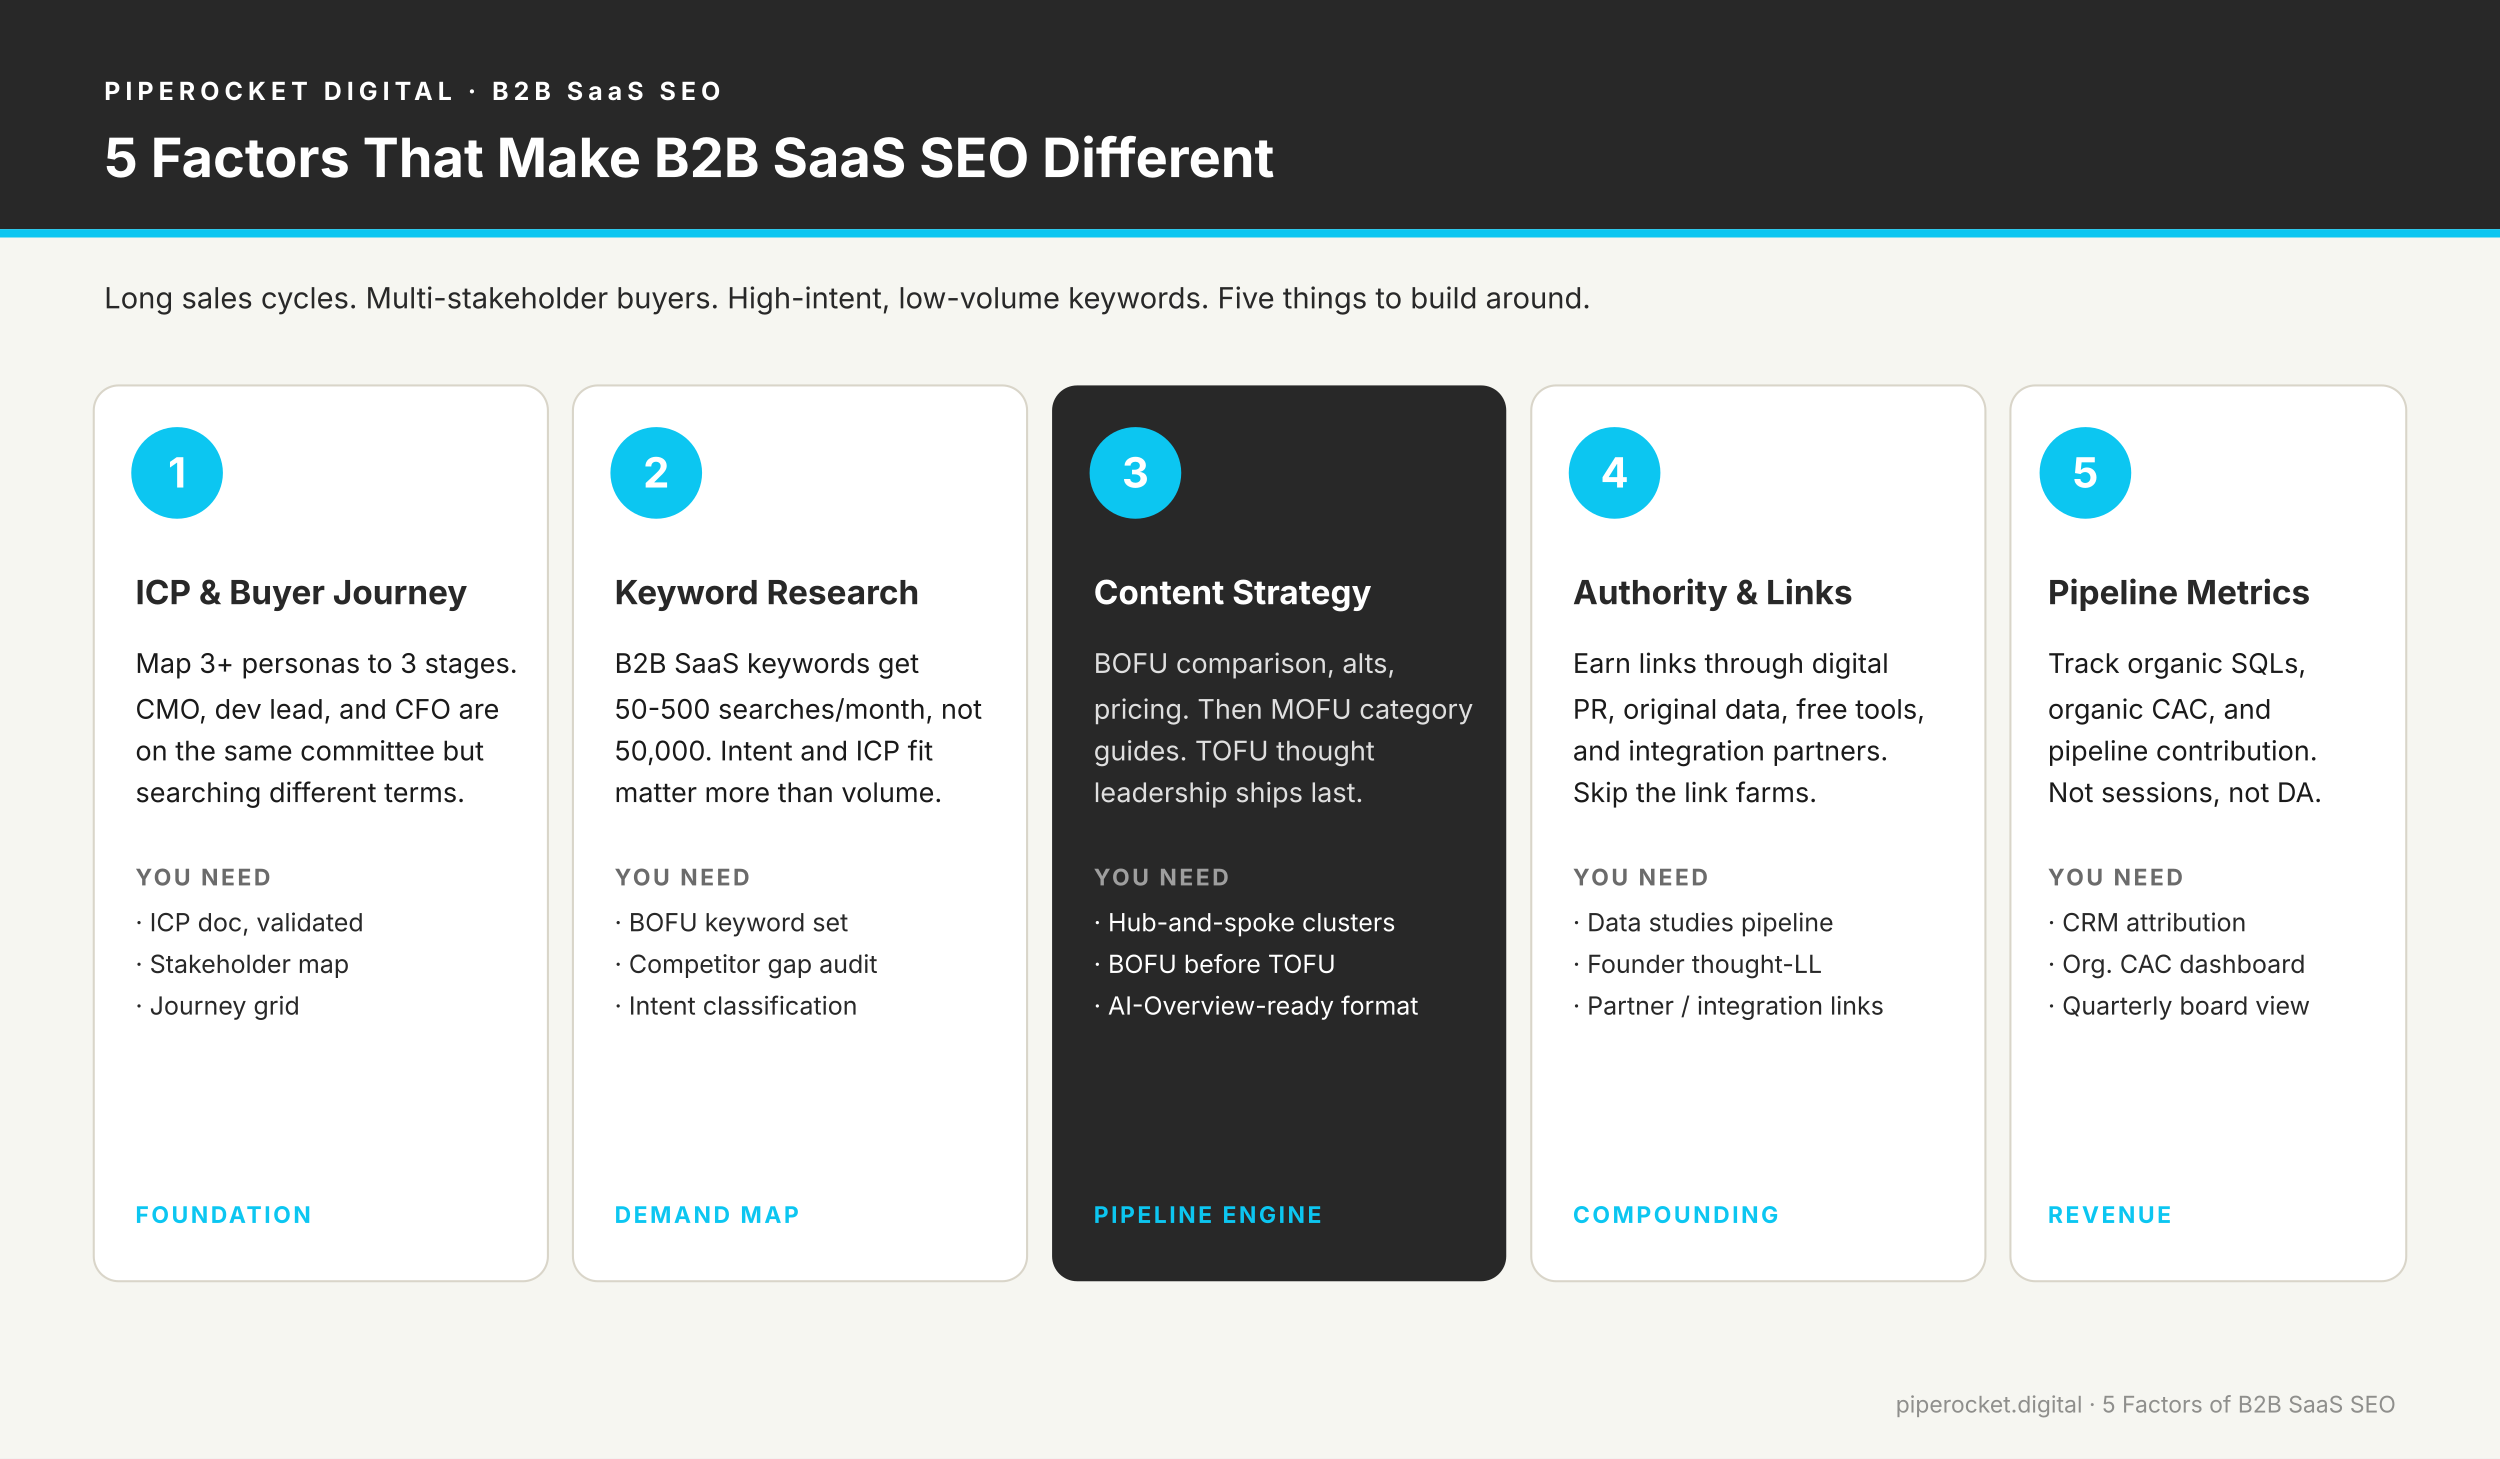
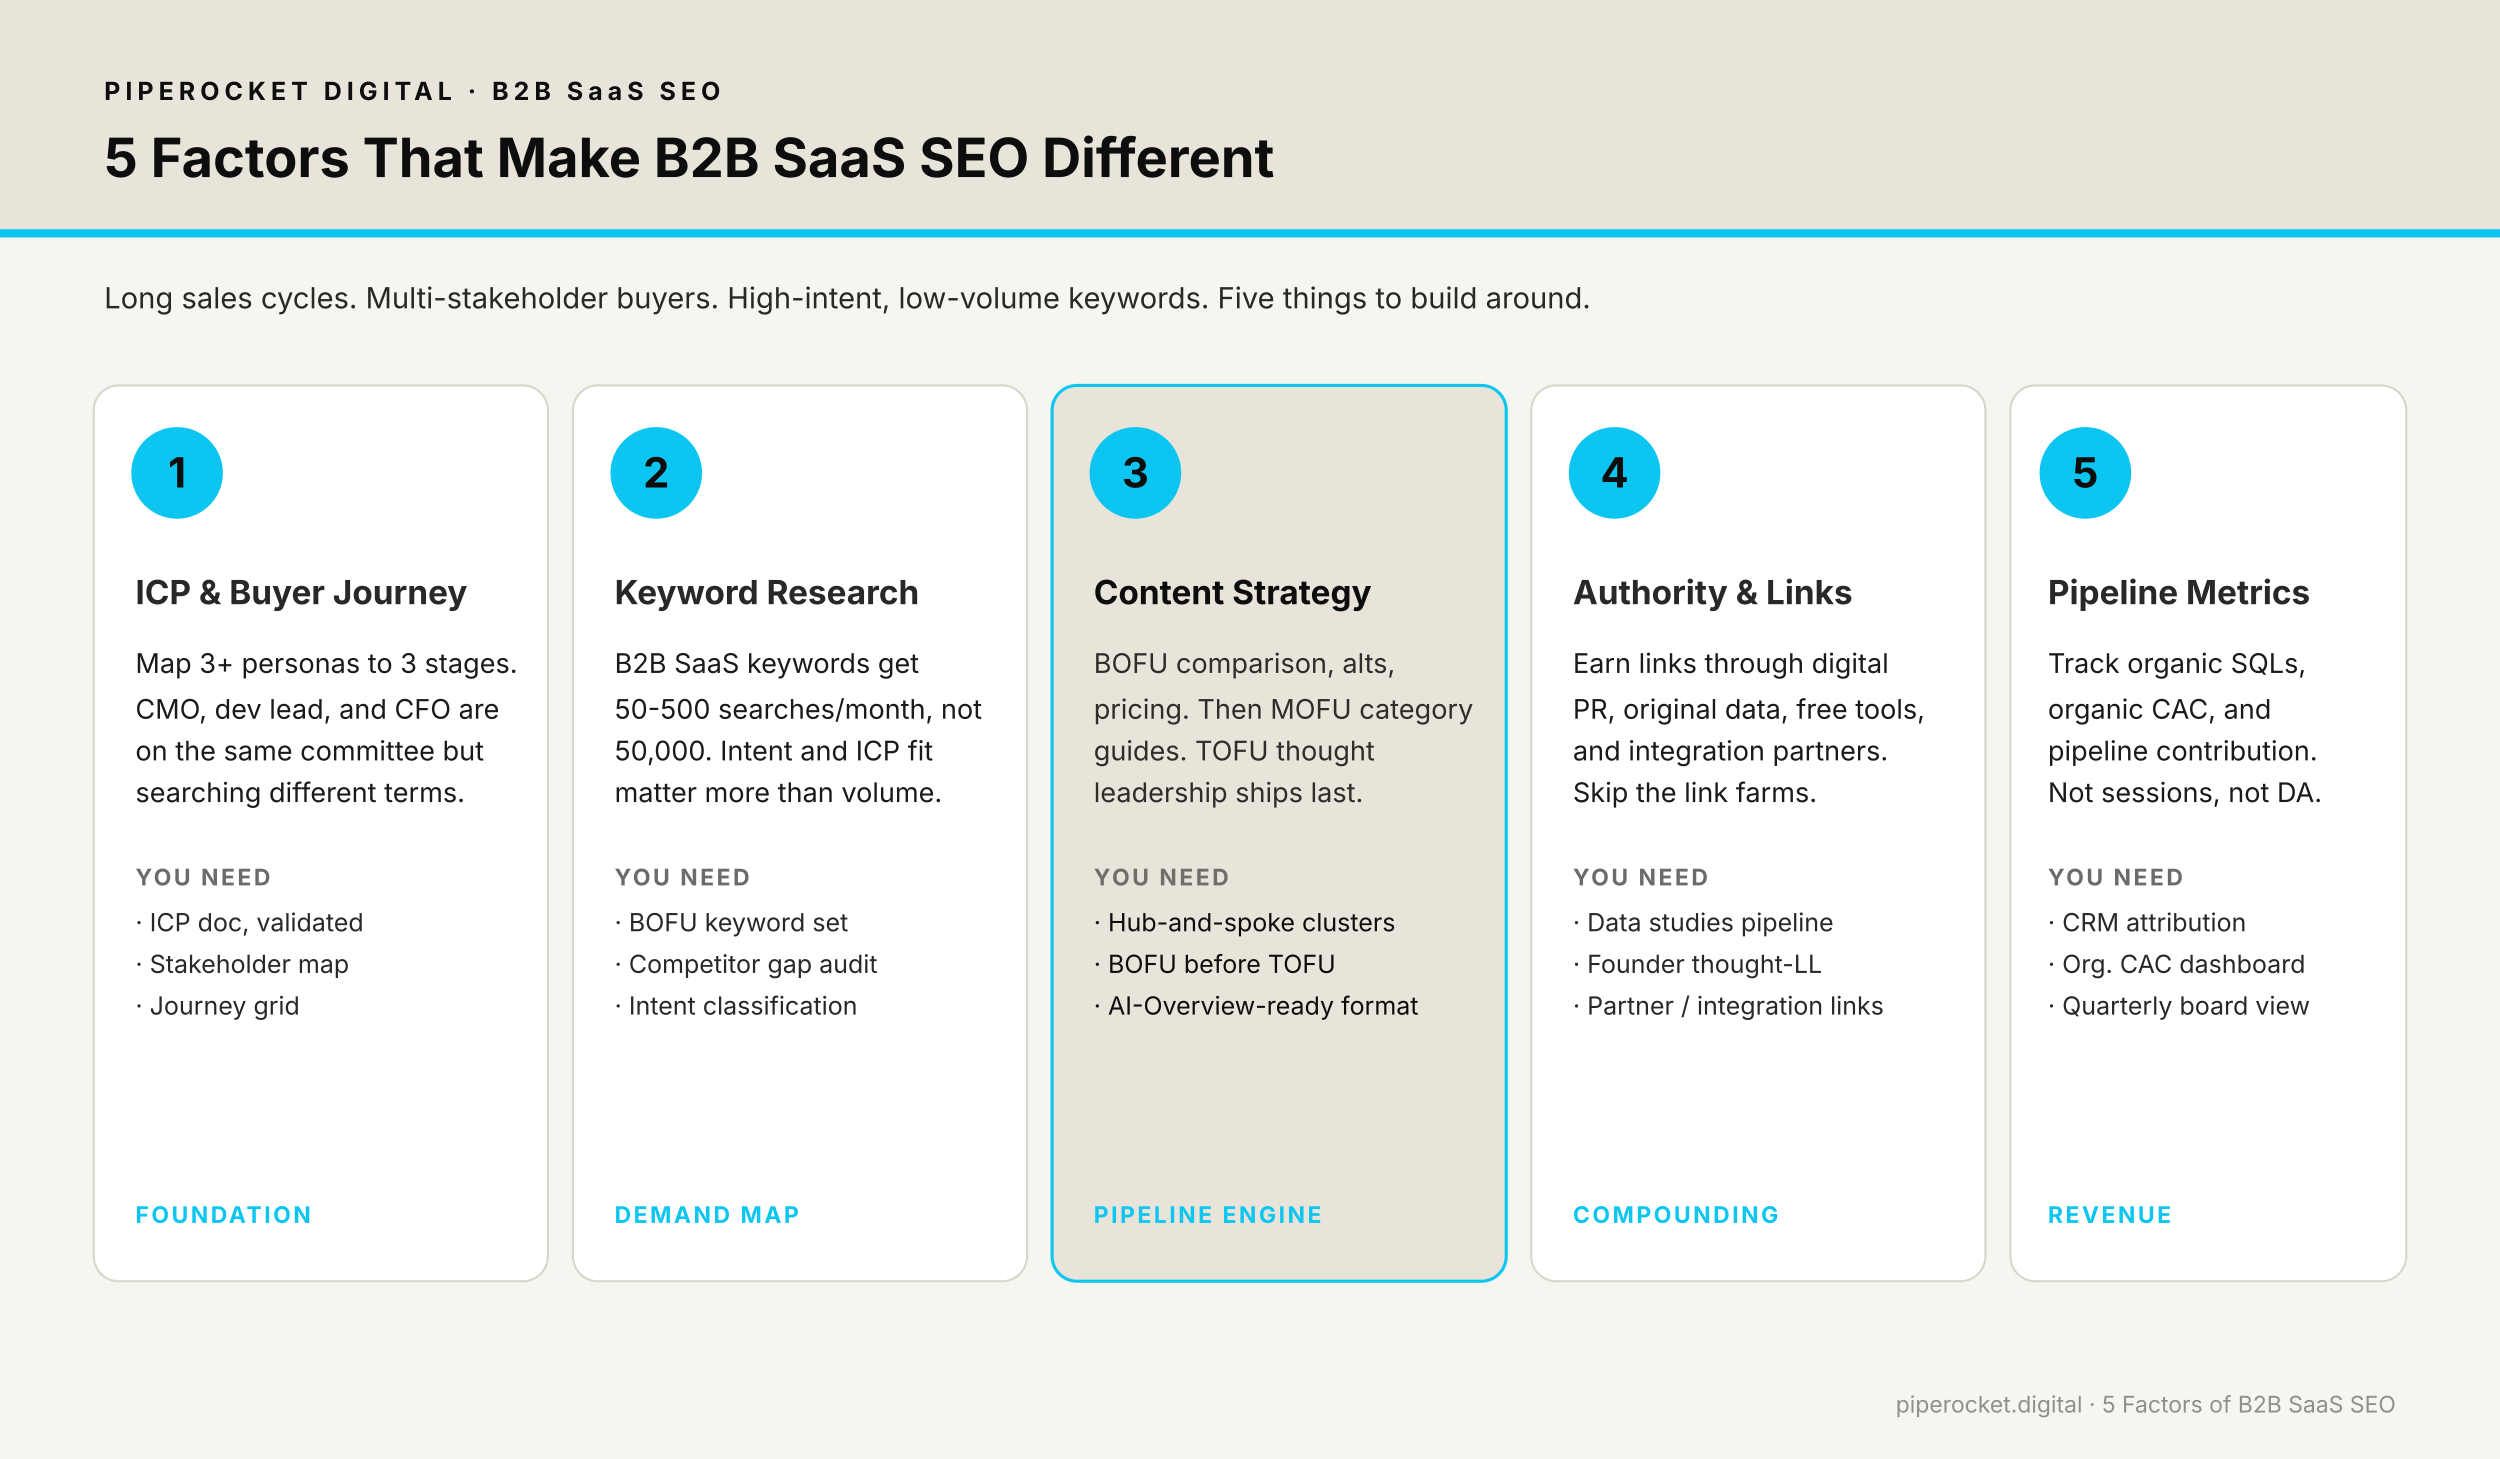
<svg xmlns="http://www.w3.org/2000/svg" viewBox="0 0 1200 700" role="img" aria-labelledby="title-5 desc-5" font-family="Inter, -apple-system, BlinkMacSystemFont, 'Segoe UI', Arial, sans-serif">
  <rect width="1200" height="700" fill="#F6F6F1" />
-   <rect x="0" y="0" width="1200" height="110" fill="#282828" />
-   <text x="50" y="48" fill="#ffffff" font-size="12" font-weight="700" letter-spacing="2.4">PIPEROCKET DIGITAL · B2B SaaS SEO</text>
-   <text x="50" y="85" fill="#ffffff" font-size="26" font-weight="700">5 Factors That Make B2B SaaS SEO Different</text>
+   <rect x="0" y="0" width="1200" height="110" fill="#E8E4DA" />
+   <text x="50" y="48" fill="#0D0D0D" font-size="12" font-weight="700" letter-spacing="2.4">PIPEROCKET DIGITAL · B2B SaaS SEO</text>
+   <text x="50" y="85" fill="#0D0D0D" font-size="26" font-weight="700">5 Factors That Make B2B SaaS SEO Different</text>
  <rect x="0" y="110" width="1200" height="4" fill="#0CC6F1" />
  <text x="50" y="148" fill="#282828" font-size="14">Long sales cycles. Multi-stakeholder buyers. High-intent, low-volume keywords. Five things to build around.</text>
  <g font-family="Inter, -apple-system, BlinkMacSystemFont, 'Segoe UI', Arial, sans-serif">
    <g transform="translate(45, 185)">
      <rect width="218" height="430" rx="12" fill="#ffffff" stroke="#D9D5C9" />
      <circle cx="40" cy="42" r="22" fill="#0CC6F1" />
-       <text x="40" y="49" fill="#ffffff" font-size="20" font-weight="700" text-anchor="middle">1</text>
+       <text x="40" y="49" fill="#0D0D0D" font-size="20" font-weight="700" text-anchor="middle">1</text>
      <text x="20" y="105" fill="#282828" font-size="16" font-weight="700">ICP &amp; Buyer Journey</text>
      <text x="20" y="138" fill="#1A1A1A" font-size="13">Map 3+ personas to 3 stages.</text>
      <text x="20" y="160" fill="#1A1A1A" font-size="13">CMO, dev lead, and CFO are</text>
      <text x="20" y="180" fill="#1A1A1A" font-size="13">on the same committee but</text>
      <text x="20" y="200" fill="#1A1A1A" font-size="13">searching different terms.</text>
      <text x="20" y="240" fill="#6B6B6B" font-size="11" font-weight="700" letter-spacing="1.2">YOU NEED</text>
      <text x="20" y="262" fill="#282828" font-size="12">· ICP doc, validated</text>
      <text x="20" y="282" fill="#282828" font-size="12">· Stakeholder map</text>
      <text x="20" y="302" fill="#282828" font-size="12">· Journey grid</text>
      <text x="20" y="402" fill="#0CC6F1" font-size="11" font-weight="700" letter-spacing="1.2">FOUNDATION</text>
    </g>
    <g transform="translate(275, 185)">
      <rect width="218" height="430" rx="12" fill="#ffffff" stroke="#D9D5C9" />
      <circle cx="40" cy="42" r="22" fill="#0CC6F1" />
-       <text x="40" y="49" fill="#ffffff" font-size="20" font-weight="700" text-anchor="middle">2</text>
+       <text x="40" y="49" fill="#0D0D0D" font-size="20" font-weight="700" text-anchor="middle">2</text>
      <text x="20" y="105" fill="#282828" font-size="16" font-weight="700">Keyword Research</text>
      <text x="20" y="138" fill="#1A1A1A" font-size="13">B2B SaaS keywords get</text>
      <text x="20" y="160" fill="#1A1A1A" font-size="13">50-500 searches/month, not</text>
      <text x="20" y="180" fill="#1A1A1A" font-size="13">50,000. Intent and ICP fit</text>
      <text x="20" y="200" fill="#1A1A1A" font-size="13">matter more than volume.</text>
      <text x="20" y="240" fill="#6B6B6B" font-size="11" font-weight="700" letter-spacing="1.2">YOU NEED</text>
      <text x="20" y="262" fill="#282828" font-size="12">· BOFU keyword set</text>
      <text x="20" y="282" fill="#282828" font-size="12">· Competitor gap audit</text>
      <text x="20" y="302" fill="#282828" font-size="12">· Intent classification</text>
      <text x="20" y="402" fill="#0CC6F1" font-size="11" font-weight="700" letter-spacing="1.2">DEMAND MAP</text>
    </g>
    <g transform="translate(505, 185)">
-       <rect width="218" height="430" rx="12" fill="#282828" />
+       <rect width="218" height="430" rx="12" fill="#E8E4DA" stroke="#0CC6F1" stroke-width="1.5" />
      <circle cx="40" cy="42" r="22" fill="#0CC6F1" />
-       <text x="40" y="49" fill="#ffffff" font-size="20" font-weight="700" text-anchor="middle">3</text>
-       <text x="20" y="105" fill="#ffffff" font-size="16" font-weight="700">Content Strategy</text>
-       <text x="20" y="138" fill="rgba(255,255,255,0.85)" font-size="13">BOFU comparison, alts,</text>
-       <text x="20" y="160" fill="rgba(255,255,255,0.85)" font-size="13">pricing. Then MOFU category</text>
-       <text x="20" y="180" fill="rgba(255,255,255,0.85)" font-size="13">guides. TOFU thought</text>
-       <text x="20" y="200" fill="rgba(255,255,255,0.85)" font-size="13">leadership ships last.</text>
-       <text x="20" y="240" fill="rgba(255,255,255,0.55)" font-size="11" font-weight="700" letter-spacing="1.2">YOU NEED</text>
-       <text x="20" y="262" fill="#ffffff" font-size="12">· Hub-and-spoke clusters</text>
-       <text x="20" y="282" fill="#ffffff" font-size="12">· BOFU before TOFU</text>
-       <text x="20" y="302" fill="#ffffff" font-size="12">· AI-Overview-ready format</text>
+       <text x="40" y="49" fill="#0D0D0D" font-size="20" font-weight="700" text-anchor="middle">3</text>
+       <text x="20" y="105" fill="#0D0D0D" font-size="16" font-weight="700">Content Strategy</text>
+       <text x="20" y="138" fill="rgba(13, 13, 13, 0.85)" font-size="13">BOFU comparison, alts,</text>
+       <text x="20" y="160" fill="rgba(13, 13, 13, 0.85)" font-size="13">pricing. Then MOFU category</text>
+       <text x="20" y="180" fill="rgba(13, 13, 13, 0.85)" font-size="13">guides. TOFU thought</text>
+       <text x="20" y="200" fill="rgba(13, 13, 13, 0.85)" font-size="13">leadership ships last.</text>
+       <text x="20" y="240" fill="rgba(13, 13, 13, 0.55)" font-size="11" font-weight="700" letter-spacing="1.2">YOU NEED</text>
+       <text x="20" y="262" fill="#0D0D0D" font-size="12">· Hub-and-spoke clusters</text>
+       <text x="20" y="282" fill="#0D0D0D" font-size="12">· BOFU before TOFU</text>
+       <text x="20" y="302" fill="#0D0D0D" font-size="12">· AI-Overview-ready format</text>
      <text x="20" y="402" fill="#0CC6F1" font-size="11" font-weight="700" letter-spacing="1.2">PIPELINE ENGINE</text>
    </g>
    <g transform="translate(735, 185)">
      <rect width="218" height="430" rx="12" fill="#ffffff" stroke="#D9D5C9" />
      <circle cx="40" cy="42" r="22" fill="#0CC6F1" />
-       <text x="40" y="49" fill="#ffffff" font-size="20" font-weight="700" text-anchor="middle">4</text>
+       <text x="40" y="49" fill="#0D0D0D" font-size="20" font-weight="700" text-anchor="middle">4</text>
      <text x="20" y="105" fill="#282828" font-size="16" font-weight="700">Authority &amp; Links</text>
      <text x="20" y="138" fill="#1A1A1A" font-size="13">Earn links through digital</text>
      <text x="20" y="160" fill="#1A1A1A" font-size="13">PR, original data, free tools,</text>
      <text x="20" y="180" fill="#1A1A1A" font-size="13">and integration partners.</text>
      <text x="20" y="200" fill="#1A1A1A" font-size="13">Skip the link farms.</text>
      <text x="20" y="240" fill="#6B6B6B" font-size="11" font-weight="700" letter-spacing="1.2">YOU NEED</text>
      <text x="20" y="262" fill="#282828" font-size="12">· Data studies pipeline</text>
      <text x="20" y="282" fill="#282828" font-size="12">· Founder thought-LL</text>
      <text x="20" y="302" fill="#282828" font-size="12">· Partner / integration links</text>
      <text x="20" y="402" fill="#0CC6F1" font-size="11" font-weight="700" letter-spacing="1.2">COMPOUNDING</text>
    </g>
    <g transform="translate(965, 185)">
      <rect width="190" height="430" rx="12" fill="#ffffff" stroke="#D9D5C9" />
      <circle cx="36" cy="42" r="22" fill="#0CC6F1" />
-       <text x="36" y="49" fill="#ffffff" font-size="20" font-weight="700" text-anchor="middle">5</text>
+       <text x="36" y="49" fill="#0D0D0D" font-size="20" font-weight="700" text-anchor="middle">5</text>
      <text x="18" y="105" fill="#282828" font-size="16" font-weight="700">Pipeline Metrics</text>
      <text x="18" y="138" fill="#1A1A1A" font-size="13">Track organic SQLs,</text>
      <text x="18" y="160" fill="#1A1A1A" font-size="13">organic CAC, and</text>
      <text x="18" y="180" fill="#1A1A1A" font-size="13">pipeline contribution.</text>
      <text x="18" y="200" fill="#1A1A1A" font-size="13">Not sessions, not DA.</text>
      <text x="18" y="240" fill="#6B6B6B" font-size="11" font-weight="700" letter-spacing="1.2">YOU NEED</text>
      <text x="18" y="262" fill="#282828" font-size="12">· CRM attribution</text>
      <text x="18" y="282" fill="#282828" font-size="12">· Org. CAC dashboard</text>
      <text x="18" y="302" fill="#282828" font-size="12">· Quarterly board view</text>
      <text x="18" y="402" fill="#0CC6F1" font-size="11" font-weight="700" letter-spacing="1.2">REVENUE</text>
    </g>
  </g>
  <text x="1150" y="678" fill="rgba(40,40,40,0.5)" font-size="11" text-anchor="end">piperocket.digital · 5 Factors of B2B SaaS SEO</text>
</svg>
